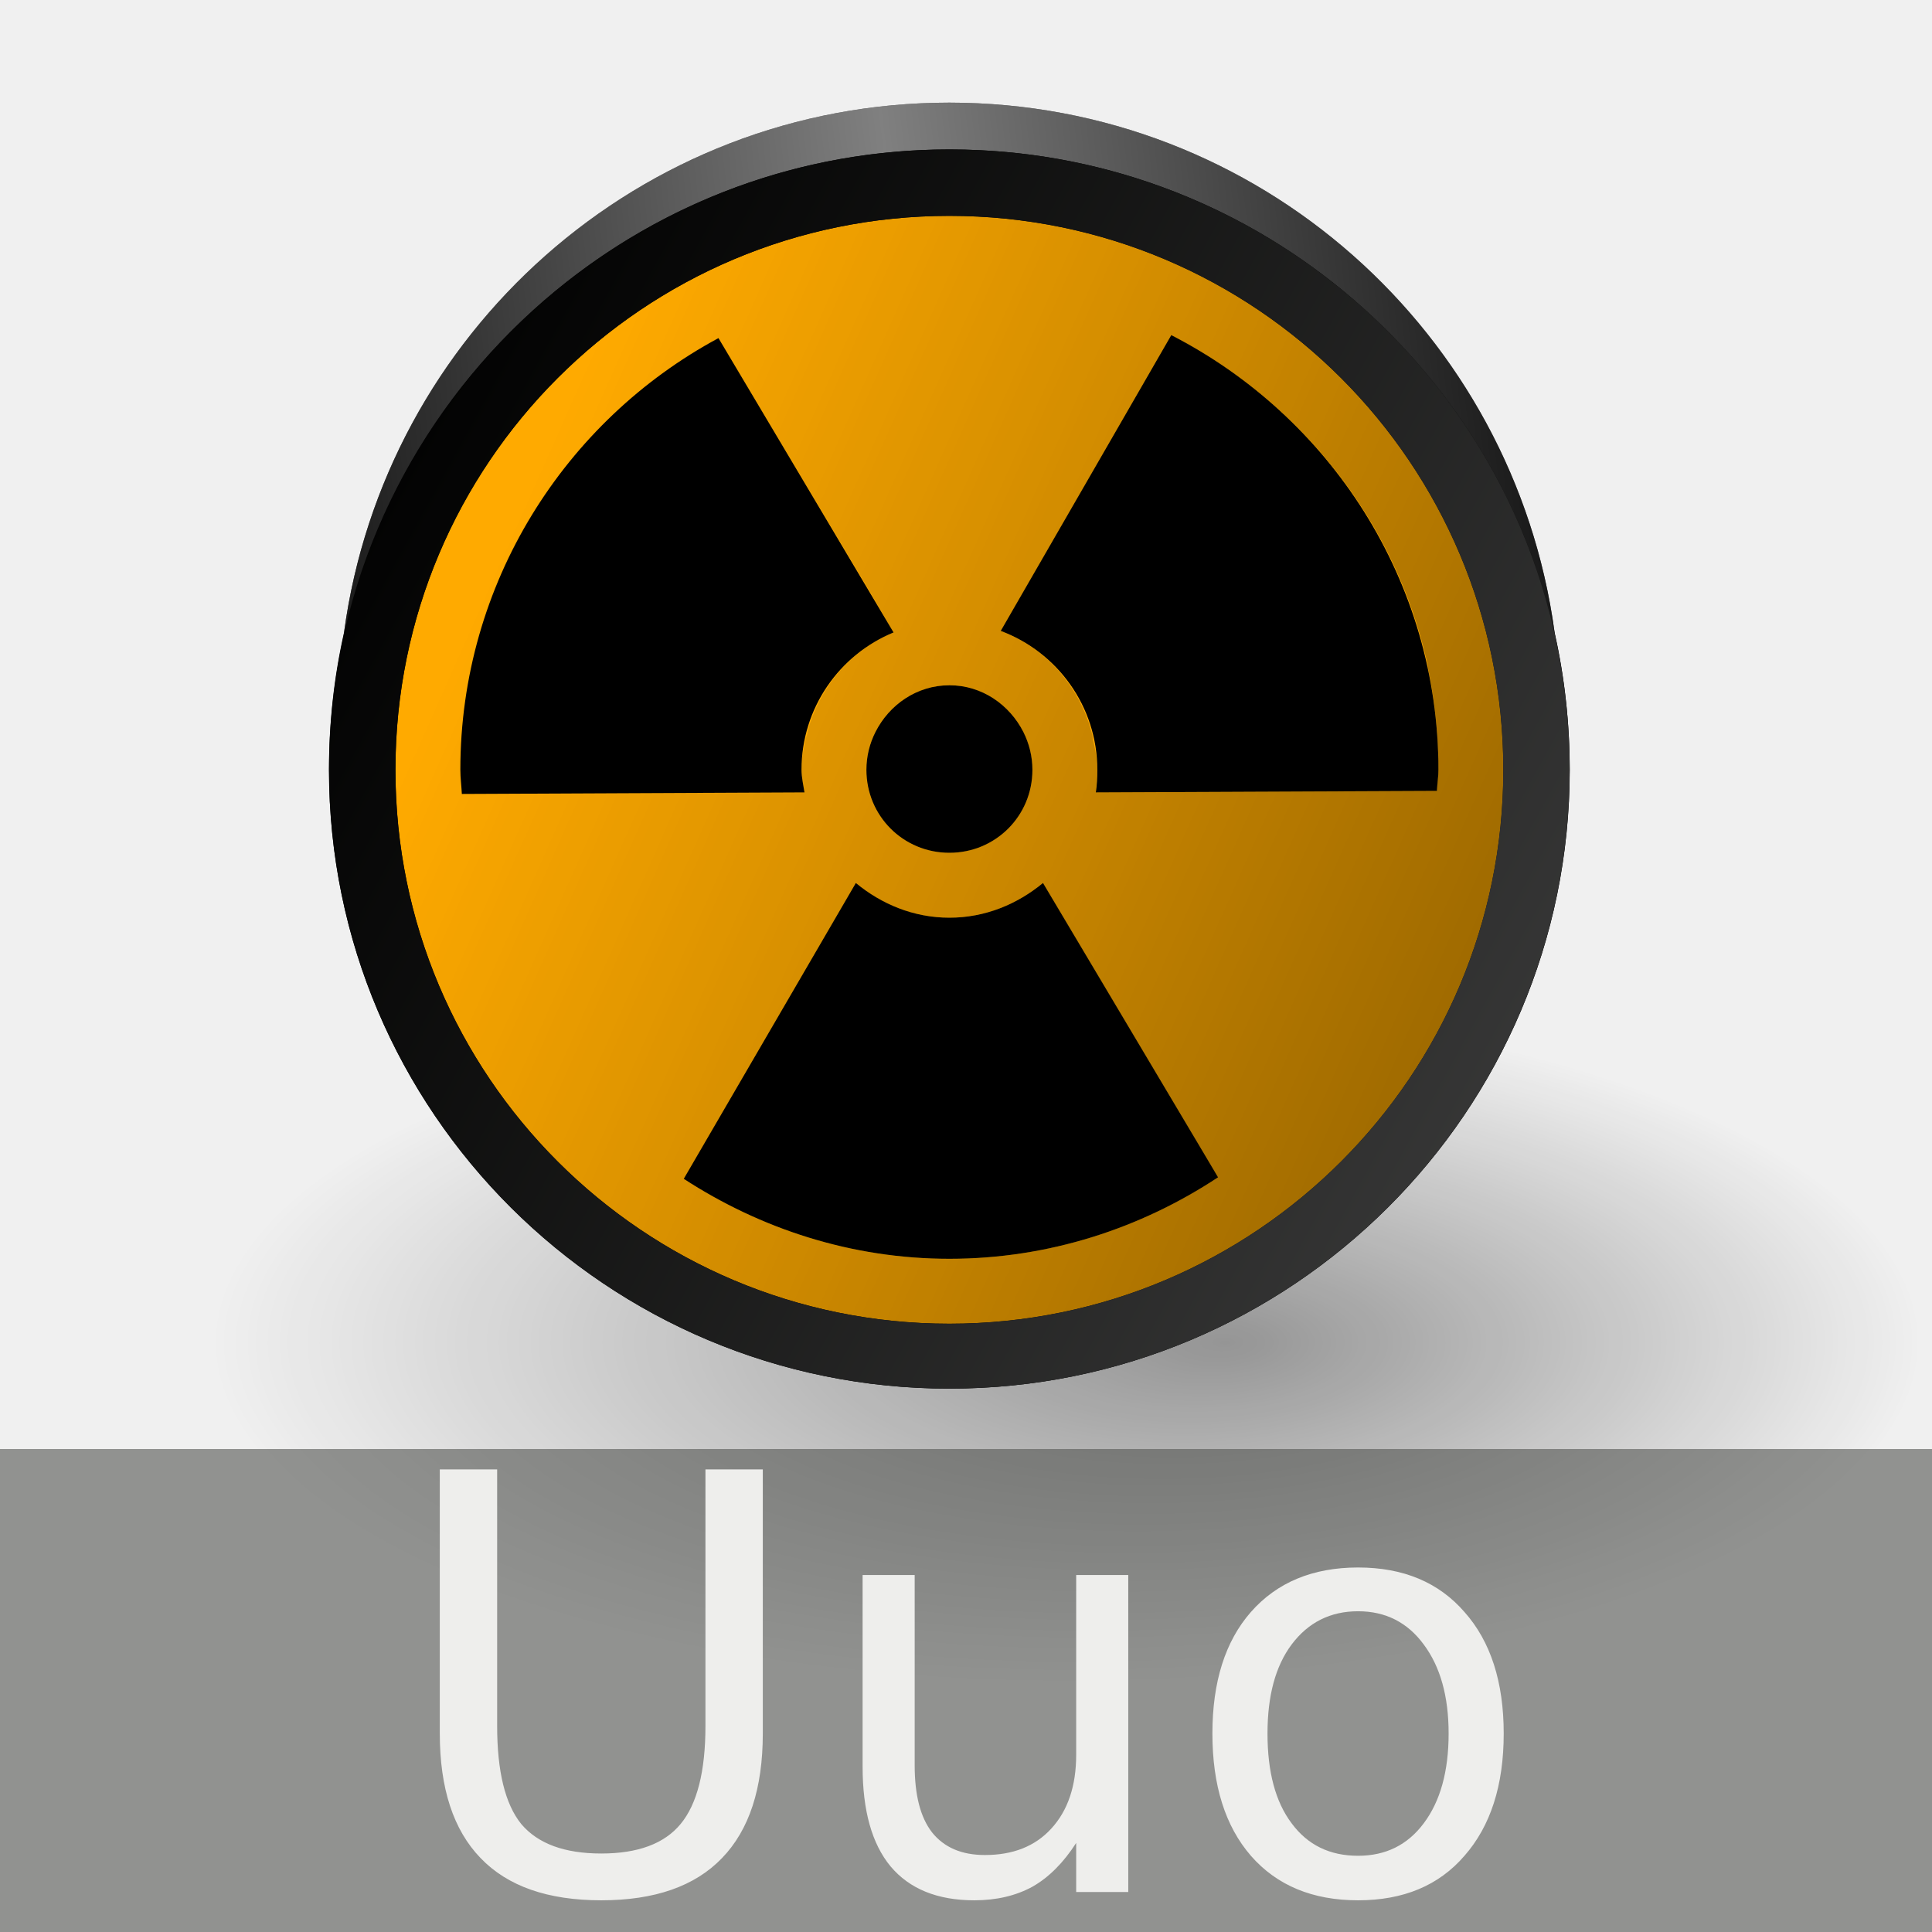
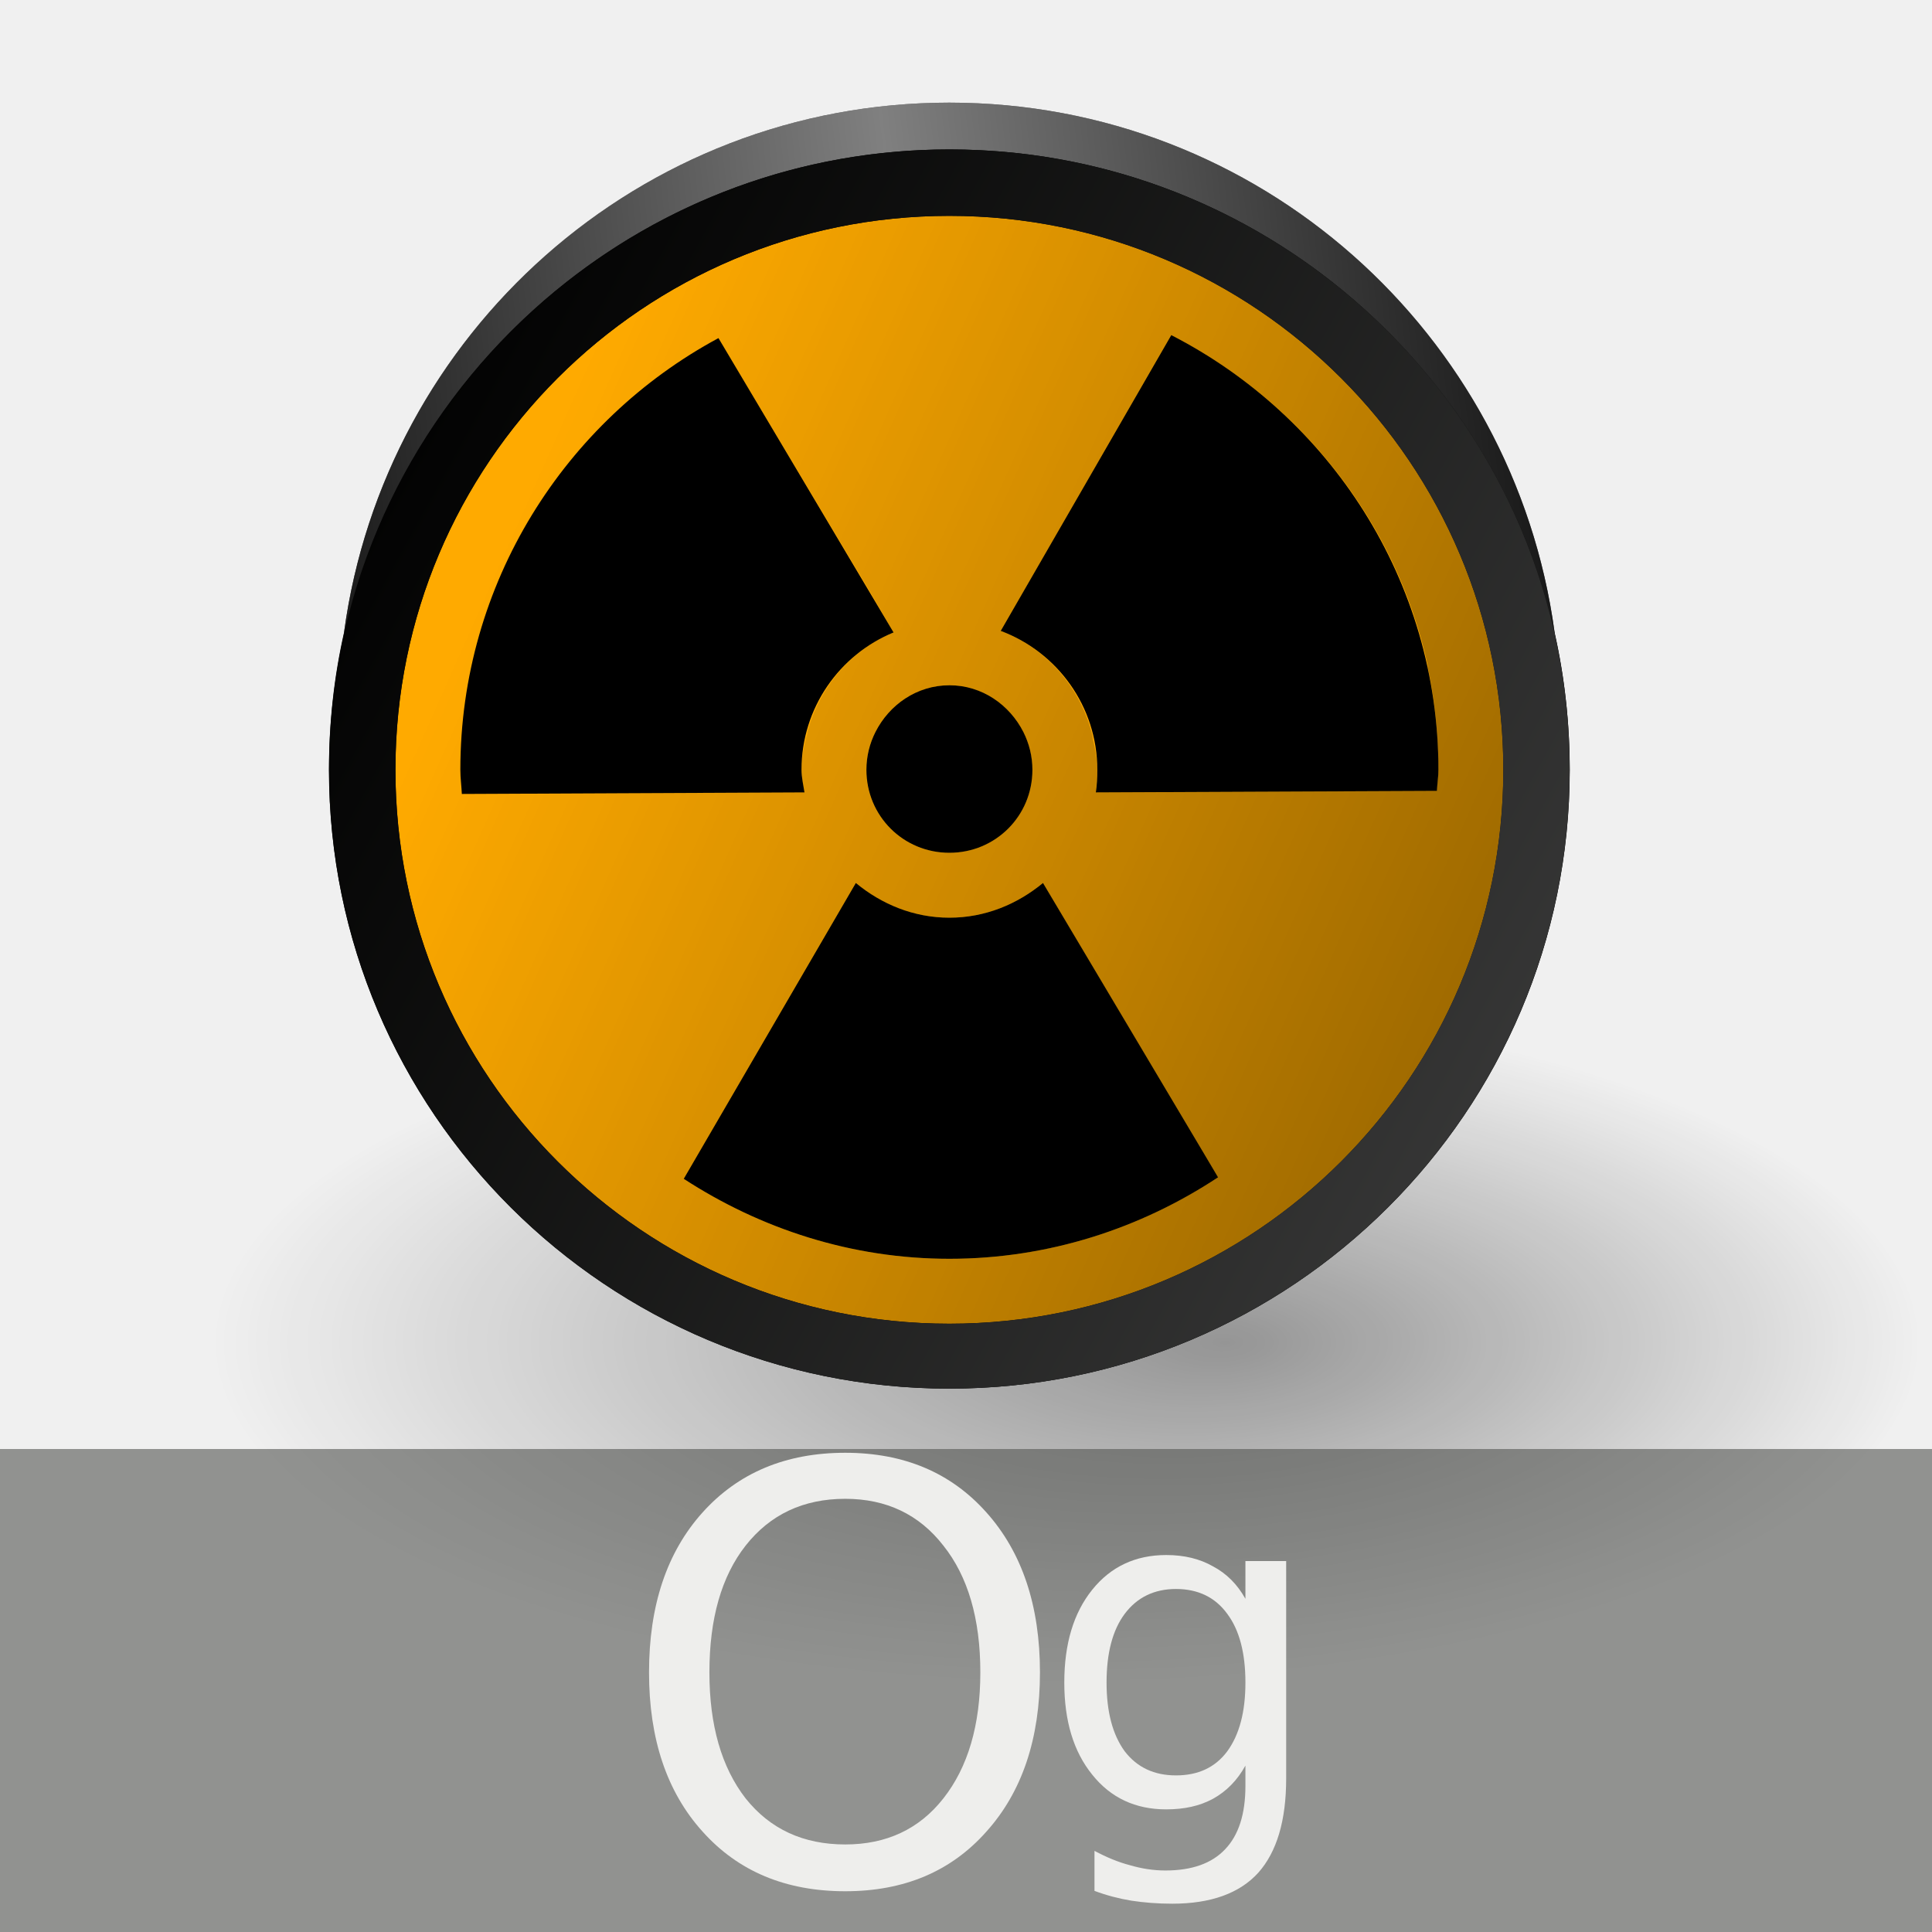
<svg xmlns="http://www.w3.org/2000/svg" xmlns:xlink="http://www.w3.org/1999/xlink" width="40" height="40" id="svg2193" version="1.0">
  <defs id="defs2195">
    <linearGradient id="linearGradient4506">
      <stop style="stop-color:#000000;stop-opacity:0;" offset="0" id="stop4508" />
      <stop style="stop-color:#000000;stop-opacity:0.788;" offset="1" id="stop4510" />
    </linearGradient>
    <linearGradient id="linearGradient4444">
      <stop id="stop4446" offset="0" style="stop-color:#000000;stop-opacity:1;" />
      <stop style="stop-color:#ffffff;stop-opacity:1;" offset="0.5" id="stop4450" />
      <stop id="stop4448" offset="1" style="stop-color:#000000;stop-opacity:1;" />
    </linearGradient>
    <linearGradient id="linearGradient4387">
      <stop style="stop-color:#000000;stop-opacity:1;" offset="0" id="stop4389" />
      <stop id="stop4421" offset="0.94" style="stop-color:#000000;stop-opacity:0.498;" />
      <stop style="stop-color:#000000;stop-opacity:0;" offset="1" id="stop4391" />
    </linearGradient>
    <linearGradient id="linearGradient3325">
      <stop style="stop-color:#ffffff;stop-opacity:1;" offset="0" id="stop3327" />
      <stop style="stop-color:#d3d7cf;stop-opacity:0;" offset="1" id="stop3329" />
    </linearGradient>
    <linearGradient id="linearGradient3291">
      <stop id="stop3293" offset="0" style="stop-color:#000000;stop-opacity:1;" />
      <stop id="stop3295" offset="1" style="stop-color:#000000;stop-opacity:0;" />
    </linearGradient>
    <radialGradient xlink:href="#linearGradient3291" id="radialGradient2595" gradientUnits="userSpaceOnUse" gradientTransform="matrix(1,0,0,0.197802,0,92.82166)" cx="63.912" cy="115.709" fx="75.858" fy="115.709" r="63.912" />
    <linearGradient xlink:href="#linearGradient3325" id="linearGradient4613" x1="76.048" y1="-15.629" x2="47.75" y2="-31.224" gradientUnits="userSpaceOnUse" gradientTransform="translate(-40.9394,40)" />
    <radialGradient xlink:href="#linearGradient4387" id="radialGradient2295" gradientUnits="userSpaceOnUse" gradientTransform="matrix(1.07679,0,0,1.099226,-45.5924,31.21553)" cx="60.594" cy="-13.902" fx="60.594" fy="-13.902" r="12.562" />
    <linearGradient xlink:href="#linearGradient4444" id="linearGradient2299" gradientUnits="userSpaceOnUse" gradientTransform="translate(-40.9394,40)" x1="44.494" y1="-28.568" x2="75.568" y2="-32.266" />
    <linearGradient xlink:href="#linearGradient4506" id="linearGradient2311" gradientUnits="userSpaceOnUse" gradientTransform="translate(-40.9394,40)" x1="53.305" y1="-33.066" x2="85.085" y2="-18.918" />
  </defs>
  <g id="layer1">
    <path transform="matrix(0.2772262,0,0,0.5613587,4.349706,-37.15889)" d="M 127.824 115.709 A 63.912 12.642 0 1 1  0,115.709 A 63.912 12.642 0 1 1  127.824 115.709 z" id="path2593" style="opacity:0.381;fill:url(#radialGradient2595);fill-opacity:1;fill-rule:nonzero;stroke:none;stroke-width:0;stroke-linecap:round;stroke-linejoin:round;stroke-miterlimit:4;stroke-dasharray:none;stroke-dashoffset:4;stroke-opacity:1" />
    <path id="path2276" d="M 10.957,1.02 L 10.957,-1.775 L 10.957,1.02 z " style="fill:#ffffff;fill-opacity:0.757;fill-rule:nonzero;stroke:none;stroke-width:0.5;stroke-linecap:round;stroke-linejoin:round;stroke-miterlimit:4;stroke-dasharray:none;stroke-dashoffset:4;stroke-opacity:1" />
    <path id="path2277" d="M 19.654,2.125 C 13.239,2.125 7.958,6.906 7.123,13.094 C 6.916,14.008 6.811,14.962 6.811,15.938 C 6.811,23.022 12.57,28.75 19.654,28.75 C 26.739,28.75 32.498,23.022 32.498,15.938 C 32.498,14.962 32.392,14.008 32.186,13.094 C 31.351,6.906 26.07,2.125 19.654,2.125 z " style="opacity:1;fill:#000000;fill-opacity:1;fill-rule:nonzero;stroke:none;stroke-width:0.2;stroke-linecap:round;stroke-linejoin:round;stroke-miterlimit:4;stroke-dasharray:none;stroke-opacity:1" />
    <path id="path2281" d="M 19.654,4.469 C 13.319,4.469 8.186,9.602 8.186,15.938 C 8.186,22.273 13.319,27.406 19.654,27.406 C 25.99,27.406 31.123,22.273 31.123,15.938 C 31.123,9.602 25.99,4.469 19.654,4.469 z " style="opacity:1;fill:#ffaa00;fill-opacity:1;fill-rule:nonzero;stroke:none;stroke-width:0.2;stroke-linecap:round;stroke-linejoin:round;stroke-miterlimit:4;stroke-dasharray:none;stroke-opacity:1" />
    <path id="path2283" d="M 19.654,2.125 C 13.151,2.125 7.815,7.033 7.092,13.344 C 8.289,7.497 13.456,3.094 19.654,3.094 C 25.853,3.094 31.02,7.497 32.217,13.344 C 31.494,7.033 26.158,2.125 19.654,2.125 z " style="opacity:0.607;fill:url(#radialGradient2295);fill-opacity:1;fill-rule:nonzero;stroke:none;stroke-width:0.2;stroke-linecap:round;stroke-linejoin:round;stroke-miterlimit:4;stroke-dasharray:none;stroke-opacity:1" />
    <path style="opacity:0.5;fill:url(#linearGradient2299);fill-opacity:1;fill-rule:nonzero;stroke:none;stroke-width:0.2;stroke-linecap:round;stroke-linejoin:round;stroke-miterlimit:4;stroke-dasharray:none;stroke-opacity:1" d="M 19.654,2.125 C 13.151,2.125 7.815,7.033 7.092,13.344 C 8.289,7.497 13.456,3.094 19.654,3.094 C 25.853,3.094 31.02,7.497 32.217,13.344 C 31.494,7.033 26.158,2.125 19.654,2.125 z " id="path2287" />
    <path id="path2289" d="M 19.654,4.469 C 13.319,4.469 8.186,9.602 8.186,15.938 C 8.186,22.273 13.319,27.406 19.654,27.406 C 25.99,27.406 31.123,22.273 31.123,15.938 C 31.123,9.602 25.99,4.469 19.654,4.469 z M 24.248,6.938 C 26.906,8.302 28.908,10.786 29.561,13.781 C 29.563,13.791 29.559,13.803 29.561,13.812 C 29.707,14.495 29.779,15.211 29.779,15.938 C 29.779,16.086 29.754,16.228 29.748,16.375 L 22.686,16.406 C 22.709,16.254 22.717,16.096 22.717,15.938 C 22.717,15.706 22.672,15.498 22.623,15.281 C 22.621,15.272 22.625,15.26 22.623,15.25 C 22.387,14.246 21.669,13.418 20.717,13.062 L 21.186,12.25 L 24.248,6.938 z M 14.873,7 L 18.029,12.281 L 18.498,13.094 C 17.621,13.454 16.966,14.227 16.717,15.156 C 16.719,15.166 16.715,15.178 16.717,15.188 C 16.709,15.22 16.693,15.249 16.686,15.281 C 16.638,15.497 16.592,15.708 16.592,15.938 C 16.592,16.097 16.631,16.253 16.654,16.406 L 9.561,16.438 C 9.552,16.27 9.529,16.107 9.529,15.938 C 9.529,15.247 9.616,14.59 9.748,13.938 C 10.211,11.654 11.443,9.64 13.154,8.188 C 13.406,7.976 13.664,7.781 13.936,7.594 C 14.239,7.384 14.547,7.175 14.873,7 z M 19.654,14.188 C 20.329,14.187 20.9,14.592 21.186,15.156 C 21.304,15.391 21.373,15.657 21.373,15.938 C 21.373,16.893 20.61,17.656 19.654,17.656 C 18.699,17.656 17.936,16.893 17.936,15.938 C 17.936,15.657 18.004,15.391 18.123,15.156 C 18.409,14.592 18.979,14.188 19.654,14.188 z M 17.717,18.281 C 18.247,18.719 18.913,19 19.654,19 C 20.396,19 21.061,18.719 21.592,18.281 L 24.623,23.406 L 25.217,24.375 C 23.619,25.43 21.711,26.062 19.654,26.062 C 17.622,26.062 15.741,25.438 14.154,24.406 L 14.717,23.438 L 17.717,18.281 z " style="opacity:0.752;fill:url(#linearGradient2311);fill-opacity:1;fill-rule:nonzero;stroke:none;stroke-width:0.2;stroke-linecap:round;stroke-linejoin:round;stroke-miterlimit:4;stroke-dasharray:none;stroke-opacity:1" />
    <path style="opacity:1;fill:#000000;fill-opacity:1;fill-rule:nonzero;stroke:none;stroke-width:0.2;stroke-linecap:round;stroke-linejoin:round;stroke-miterlimit:4;stroke-dasharray:none;stroke-opacity:1" d="M 19.656,3.094 C 12.572,3.094 6.812,8.853 6.812,15.938 C 6.813,23.022 12.572,28.75 19.656,28.75 C 26.74,28.75 32.5,23.022 32.5,15.938 C 32.5,8.853 26.74,3.094 19.656,3.094 z M 19.656,4.469 C 25.991,4.469 31.125,9.602 31.125,15.938 C 31.125,22.273 25.991,27.406 19.656,27.406 C 13.321,27.406 8.188,22.273 8.188,15.938 C 8.188,9.602 13.321,4.469 19.656,4.469 z M 24.25,6.938 L 20.719,13.062 C 21.885,13.498 22.719,14.62 22.719,15.938 C 22.719,16.096 22.711,16.254 22.688,16.406 L 29.75,16.375 C 29.756,16.228 29.781,16.086 29.781,15.938 C 29.781,12.009 27.522,8.617 24.25,6.938 z M 14.875,7 C 11.698,8.71 9.531,12.079 9.531,15.938 C 9.531,16.107 9.554,16.27 9.562,16.438 L 16.656,16.406 C 16.633,16.253 16.594,16.097 16.594,15.938 C 16.594,14.656 17.383,13.553 18.5,13.094 L 14.875,7 z M 19.656,14.188 C 18.981,14.188 18.41,14.592 18.125,15.156 C 18.006,15.391 17.938,15.657 17.938,15.938 C 17.938,16.893 18.701,17.656 19.656,17.656 C 20.612,17.656 21.375,16.893 21.375,15.938 C 21.375,15.657 21.306,15.391 21.188,15.156 C 20.902,14.592 20.331,14.187 19.656,14.188 z M 17.719,18.281 L 14.156,24.406 C 15.743,25.438 17.624,26.062 19.656,26.062 C 21.713,26.062 23.621,25.43 25.219,24.375 L 21.594,18.281 C 21.063,18.719 20.398,19 19.656,19 C 18.915,19 18.249,18.719 17.719,18.281 z " id="path2291" />
    <path style="opacity:0.25;fill:url(#linearGradient4613);fill-opacity:1;fill-rule:nonzero;stroke:none;stroke-width:0.2;stroke-linecap:round;stroke-linejoin:round;stroke-miterlimit:4;stroke-dasharray:none;stroke-opacity:1" d="M 19.654,3.094 C 12.57,3.094 6.811,8.853 6.811,15.938 C 6.811,23.022 12.57,28.75 19.654,28.75 C 26.739,28.75 32.498,23.022 32.498,15.938 C 32.498,8.853 26.739,3.094 19.654,3.094 z M 19.654,4.469 C 25.99,4.469 31.123,9.602 31.123,15.938 C 31.123,22.273 25.99,27.406 19.654,27.406 C 13.319,27.406 8.186,22.273 8.186,15.938 C 8.186,9.602 13.319,4.469 19.654,4.469 z " id="path2354" />
-     <rect y="30" x="-0.002" height="10.005" width="40.002" id="rect2342" style="opacity:0.612;fill:#555753;fill-opacity:1;fill-rule:nonzero;stroke:none;stroke-width:0.7;stroke-linecap:round;stroke-linejoin:miter;stroke-miterlimit:4;stroke-dasharray:none;stroke-opacity:1" />
-     <text id="text2344" y="39.168" x="8.058" style="font-size:12px;font-style:normal;font-weight:normal;fill:#eeeeec;fill-opacity:1;stroke:none;stroke-width:1px;stroke-linecap:butt;stroke-linejoin:miter;stroke-opacity:1;font-family:Bitstream Vera Sans" xml:space="preserve">
-       <tspan y="39.168" x="8.058" id="tspan2346">Uuo</tspan>
+     <rect y="30" x="-0.002" height="10.005" width="40.002" id="rect2285" style="opacity:0.612;fill:#555753;fill-opacity:1;fill-rule:nonzero;stroke:none;stroke-width:0.7;stroke-linecap:round;stroke-linejoin:miter;stroke-miterlimit:4;stroke-dasharray:none;stroke-opacity:1" />
+     <text id="text2287" y="38.986" x="12.766" style="font-style:normal;font-variant:normal;font-weight:normal;font-stretch:normal;font-size:12px;line-height:0%;font-family:'Bitstream Vera Sans';-inkscape-font-specification:'Bitstream Vera Sans, Normal';font-variant-ligatures:normal;font-variant-caps:normal;font-variant-numeric:normal;font-variant-east-asian:normal;fill:#eeeeec;fill-opacity:1;stroke:none;stroke-width:1px;stroke-linecap:butt;stroke-linejoin:miter;stroke-opacity:1" xml:space="preserve">
+       <tspan id="tspan1" x="12.766" y="38.986">O</tspan>
+     </text>
+     <text xml:space="preserve" style="font-style:normal;font-weight:normal;font-size:11.531px;line-height:0%;font-family:'Bitstream Vera Sans';fill:#eeeeec;fill-opacity:1;stroke:none;stroke-width:0.961px;stroke-linecap:butt;stroke-linejoin:miter;stroke-opacity:1" x="21.52" y="37.459" id="text2315">
+       <tspan id="tspan2317" x="21.52" y="37.459" style="font-size:9.401px;line-height:1.25;stroke-width:0.961px">g</tspan>
    </text>
  </g>
</svg>
